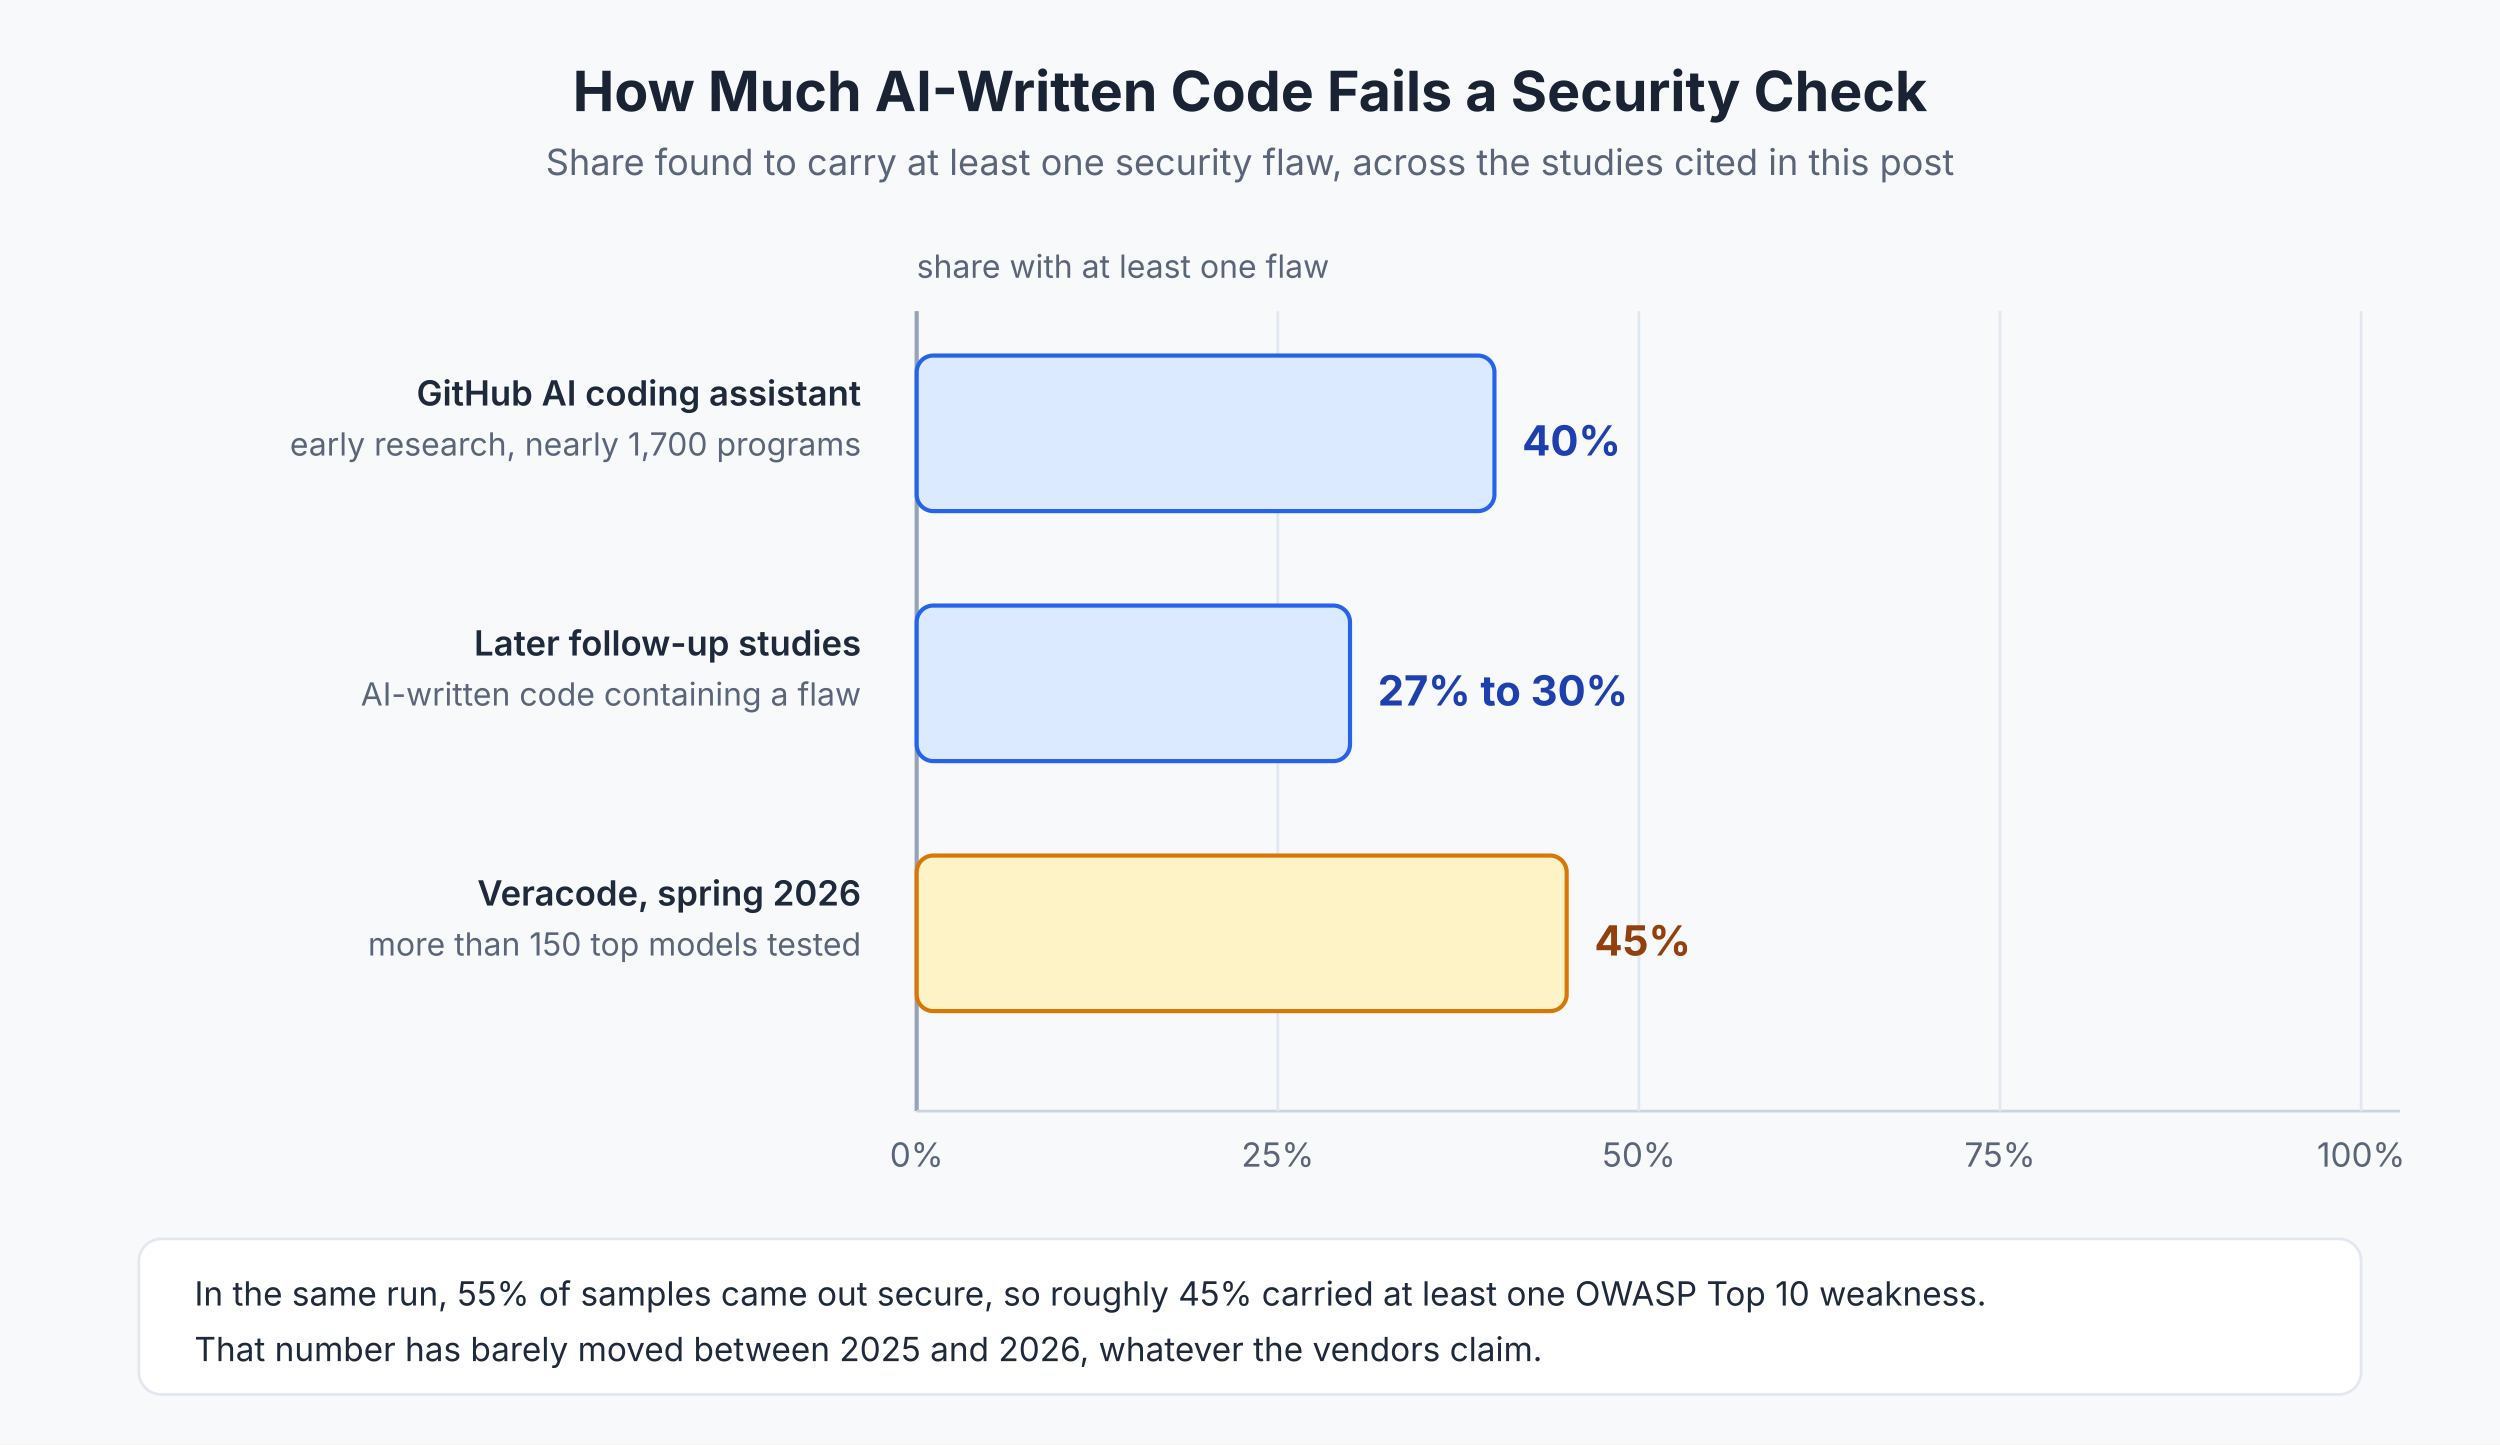
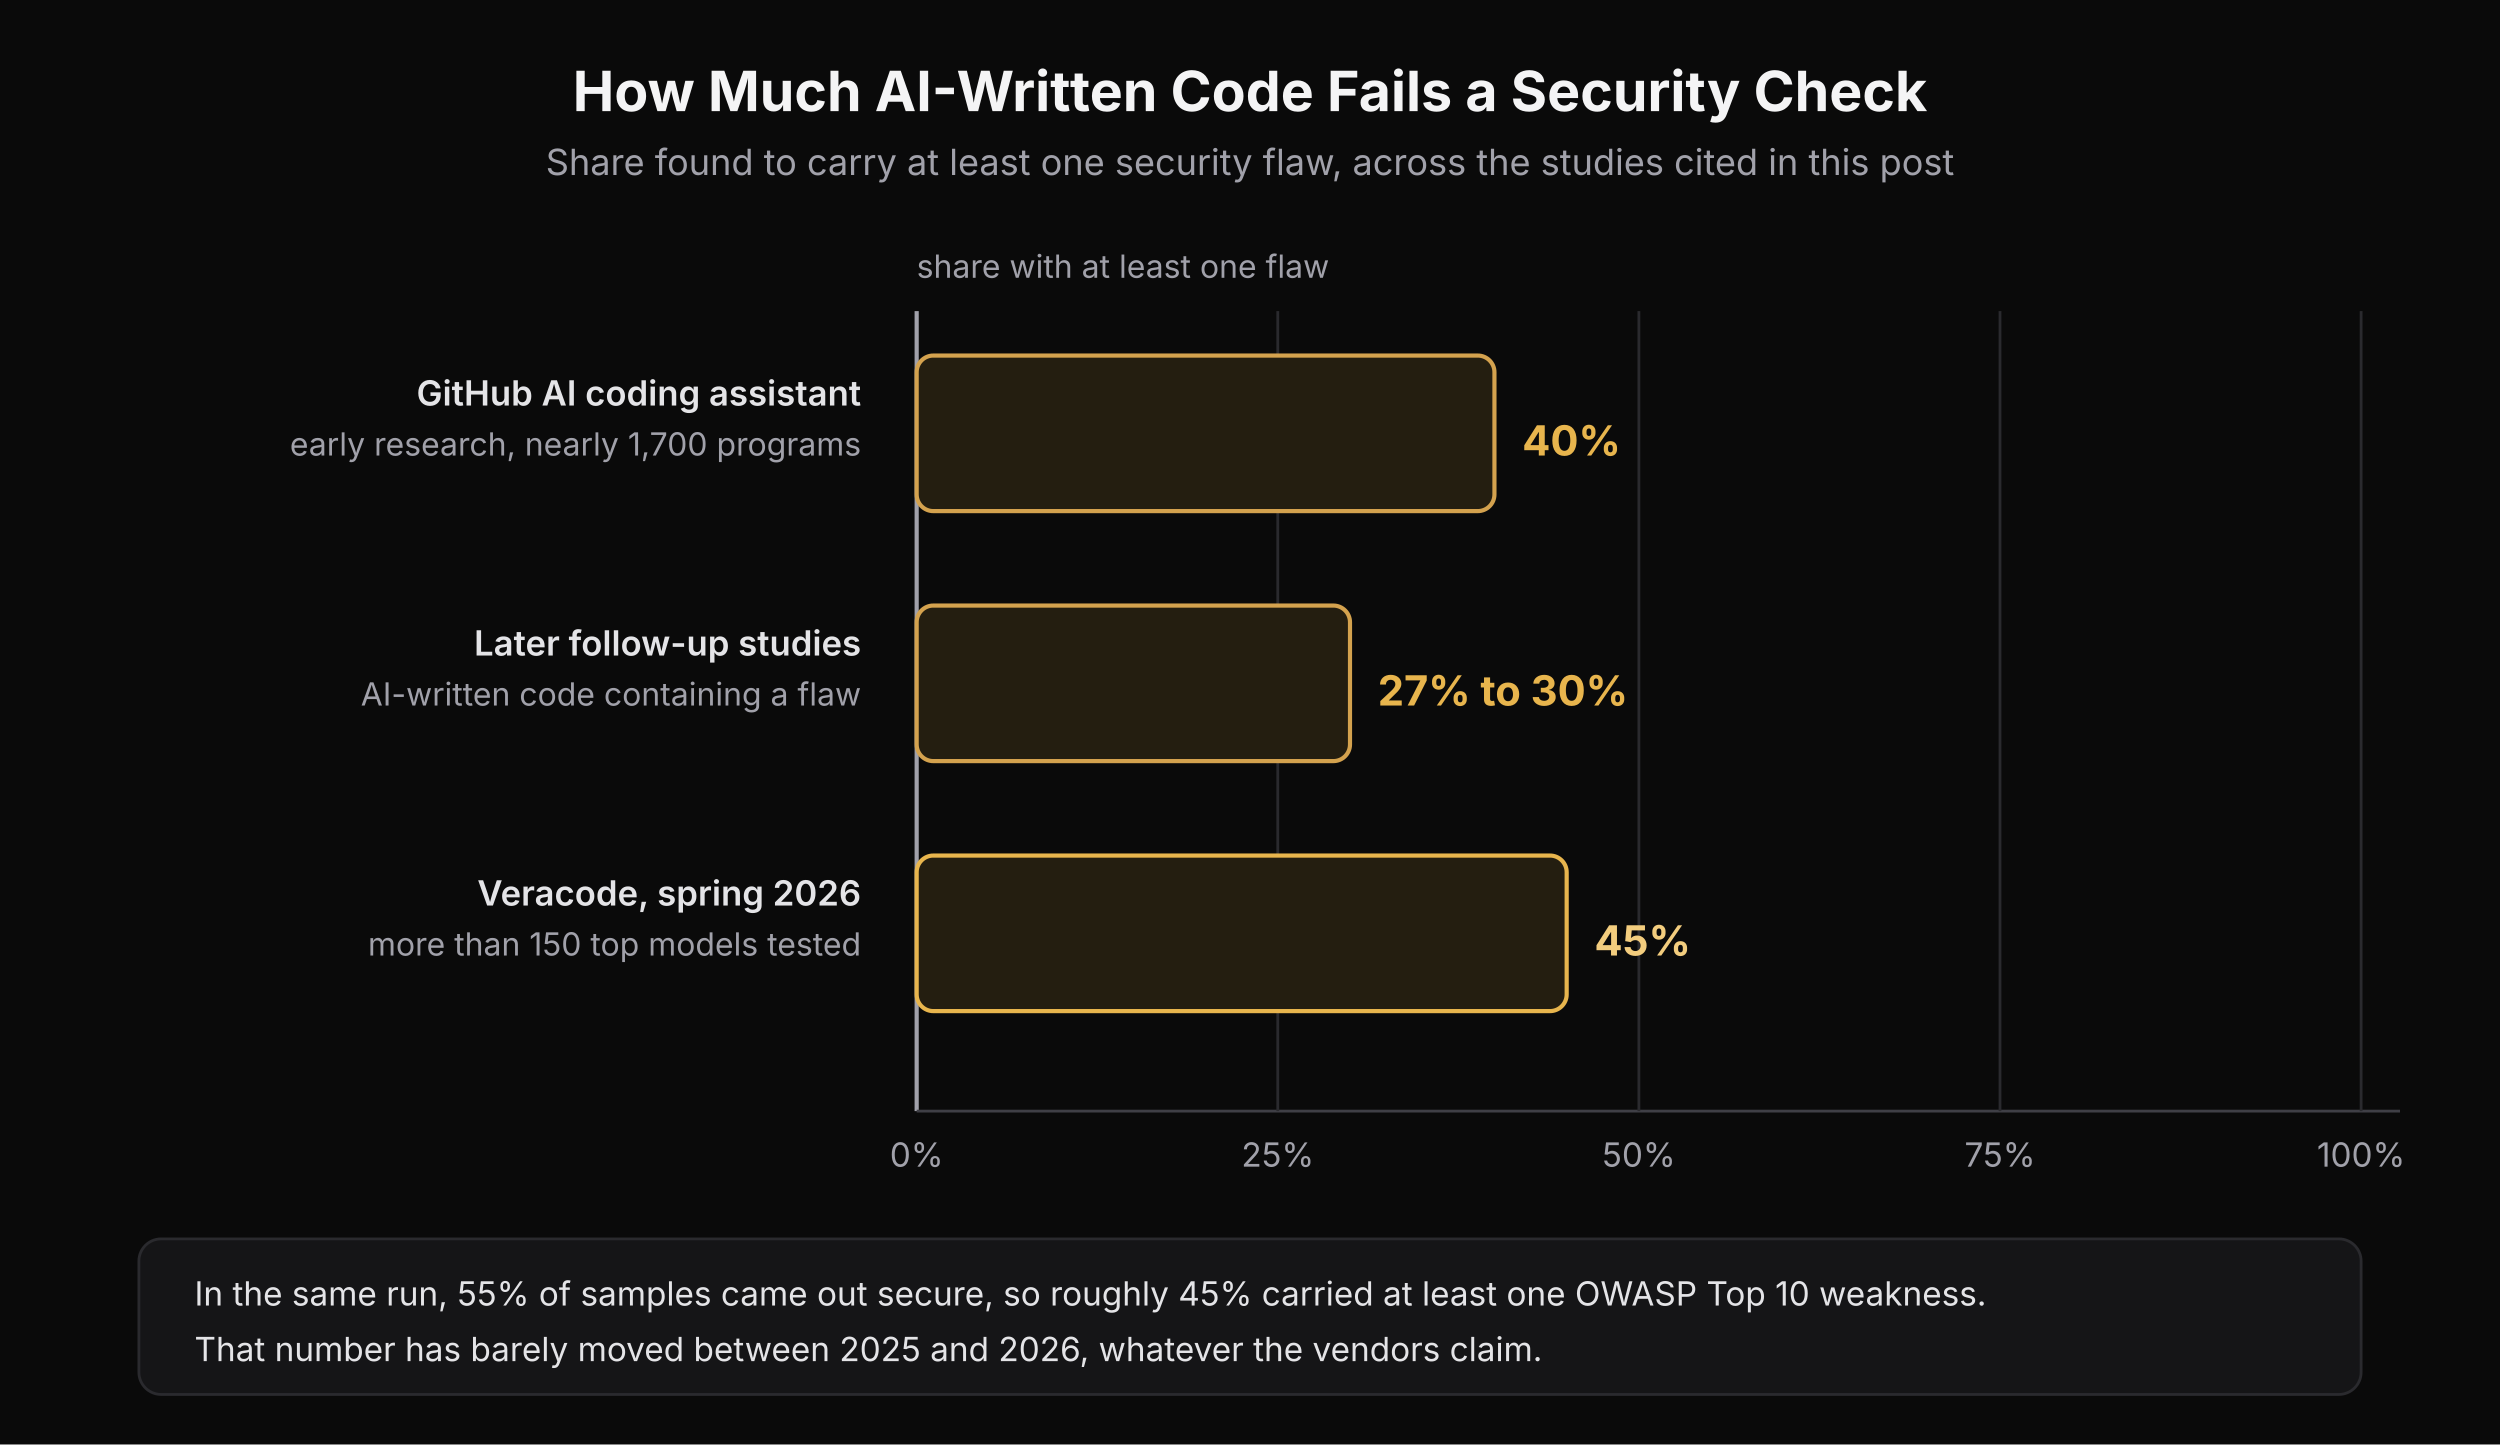
- <svg xmlns="http://www.w3.org/2000/svg" width="900" height="520" viewBox="0 0 900 520" font-family="Inter, system-ui, sans-serif">
+ <svg xmlns="http://www.w3.org/2000/svg" style="background:#0A0A0A" width="900" height="520" viewBox="0 0 900 520" font-family="Geist Variable, Space Grotesk, Inter, system-ui, sans-serif">
  <defs>
    <linearGradient id="boxGrad" x1="0%" y1="0%" x2="0%" y2="100%">
-       <stop offset="0%" style="stop-color:#f8fafc;stop-opacity:1" />
-       <stop offset="100%" style="stop-color:#e2e8f0;stop-opacity:1" />
+       <stop offset="0%" style="stop-color:#0A0A0A;stop-opacity:1" />
+       <stop offset="100%" style="stop-color:#2A2A2E;stop-opacity:1" />
    </linearGradient>
    <filter id="shadow" x="-20%" y="-20%" width="140%" height="140%">
-       <feDropShadow dx="0" dy="2" stdDeviation="3" flood-color="#64748b" flood-opacity="0.25" />
+       <feDropShadow dx="0" dy="2" stdDeviation="3" flood-color="#A1A1AA" flood-opacity="0.25" />
    </filter>
    <marker id="arrow" viewBox="0 0 10 10" refX="9" refY="5" markerWidth="7" markerHeight="7" orient="auto-start-reverse">
-       <path d="M0,0 L10,5 L0,10 z" fill="#41506B" />
+       <path d="M0,0 L10,5 L0,10 z" fill="#A1A1AA" />
    </marker>
  </defs>
-   <rect width="900" height="520" fill="#F8F9FB" />
-   <text x="450" y="40" text-anchor="middle" font-size="20" font-weight="700" fill="#1A2333">How Much AI-Written Code Fails a Security Check</text>
-   <text x="450" y="63" text-anchor="middle" font-size="13" fill="#5A6579">Share found to carry at least one security flaw, across the studies cited in this post</text>
-   <text x="330" y="100" font-size="11.5" fill="#5A6579">share with at least one flaw</text>
-   <line x1="330" y1="112" x2="330" y2="400" stroke="#94A3B8" stroke-width="1.5" />
-   <line x1="330" y1="400" x2="864" y2="400" stroke="#CBD5E1" stroke-width="1" />
-   <line x1="460" y1="112" x2="460" y2="400" stroke="#E2E8F0" stroke-width="1" />
-   <line x1="590" y1="112" x2="590" y2="400" stroke="#E2E8F0" stroke-width="1" />
-   <line x1="720" y1="112" x2="720" y2="400" stroke="#E2E8F0" stroke-width="1" />
-   <line x1="850" y1="112" x2="850" y2="400" stroke="#E2E8F0" stroke-width="1" />
-   <text x="330" y="420" text-anchor="middle" font-size="12" fill="#5A6579">0%</text>
-   <text x="460" y="420" text-anchor="middle" font-size="12" fill="#5A6579">25%</text>
-   <text x="590" y="420" text-anchor="middle" font-size="12" fill="#5A6579">50%</text>
-   <text x="720" y="420" text-anchor="middle" font-size="12" fill="#5A6579">75%</text>
-   <text x="850" y="420" text-anchor="middle" font-size="12" fill="#5A6579">100%</text>
-   <text x="310" y="146" text-anchor="end" font-size="12.5" font-weight="600" fill="#1E293B">GitHub AI coding assistant</text>
-   <text x="310" y="164" text-anchor="end" font-size="11.5" fill="#5A6579">early research, nearly 1,700 programs</text>
-   <rect x="330" y="128" width="208" height="56" rx="6" fill="#DBEAFE" stroke="#2563EB" stroke-width="1.5" />
-   <text x="548" y="164" font-size="15" font-weight="700" fill="#1E40AF">40%</text>
-   <text x="310" y="236" text-anchor="end" font-size="12.5" font-weight="600" fill="#1E293B">Later follow-up studies</text>
-   <text x="310" y="254" text-anchor="end" font-size="11.5" fill="#5A6579">AI-written code containing a flaw</text>
-   <rect x="330" y="218" width="156" height="56" rx="6" fill="#DBEAFE" stroke="#2563EB" stroke-width="1.5" />
-   <text x="496" y="254" font-size="15" font-weight="700" fill="#1E40AF">27% to 30%</text>
-   <text x="310" y="326" text-anchor="end" font-size="12.5" font-weight="600" fill="#1E293B">Veracode, spring 2026</text>
-   <text x="310" y="344" text-anchor="end" font-size="11.5" fill="#5A6579">more than 150 top models tested</text>
-   <rect x="330" y="308" width="234" height="56" rx="6" fill="#FEF3C7" stroke="#D97706" stroke-width="1.5" />
-   <text x="574" y="344" font-size="15" font-weight="700" fill="#92400E">45%</text>
-   <rect x="50" y="446" width="800" height="56" rx="8" fill="#FFFFFF" stroke="#E2E8F0" stroke-width="1" />
-   <text x="70" y="470" font-size="12" fill="#1E293B">In the same run, 55% of samples came out secure, so roughly 45% carried at least one OWASP Top 10 weakness.</text>
-   <text x="70" y="490" font-size="12" fill="#1E293B">That number has barely moved between 2025 and 2026, whatever the vendors claim.</text>
+   <rect width="900" height="520" fill="#0A0A0A" />
+   <text x="450" y="40" text-anchor="middle" font-size="20" font-weight="700" fill="#F4F4F5">How Much AI-Written Code Fails a Security Check</text>
+   <text x="450" y="63" text-anchor="middle" font-size="13" fill="#A1A1AA">Share found to carry at least one security flaw, across the studies cited in this post</text>
+   <text x="330" y="100" font-size="11.5" fill="#A1A1AA">share with at least one flaw</text>
+   <line x1="330" y1="112" x2="330" y2="400" stroke="#A1A1AA" stroke-width="1.5" />
+   <line x1="330" y1="400" x2="864" y2="400" stroke="#3F3F46" stroke-width="1" />
+   <line x1="460" y1="112" x2="460" y2="400" stroke="#2A2A2E" stroke-width="1" />
+   <line x1="590" y1="112" x2="590" y2="400" stroke="#2A2A2E" stroke-width="1" />
+   <line x1="720" y1="112" x2="720" y2="400" stroke="#2A2A2E" stroke-width="1" />
+   <line x1="850" y1="112" x2="850" y2="400" stroke="#2A2A2E" stroke-width="1" />
+   <text x="330" y="420" text-anchor="middle" font-size="12" fill="#A1A1AA">0%</text>
+   <text x="460" y="420" text-anchor="middle" font-size="12" fill="#A1A1AA">25%</text>
+   <text x="590" y="420" text-anchor="middle" font-size="12" fill="#A1A1AA">50%</text>
+   <text x="720" y="420" text-anchor="middle" font-size="12" fill="#A1A1AA">75%</text>
+   <text x="850" y="420" text-anchor="middle" font-size="12" fill="#A1A1AA">100%</text>
+   <text x="310" y="146" text-anchor="end" font-size="12.5" font-weight="600" fill="#E4E4E7">GitHub AI coding assistant</text>
+   <text x="310" y="164" text-anchor="end" font-size="11.5" fill="#A1A1AA">early research, nearly 1,700 programs</text>
+   <rect x="330" y="128" width="208" height="56" rx="6" fill="#241E10" stroke="#D4A24E" stroke-width="1.5" />
+   <text x="548" y="164" font-size="15" font-weight="700" fill="#E8B54D">40%</text>
+   <text x="310" y="236" text-anchor="end" font-size="12.5" font-weight="600" fill="#E4E4E7">Later follow-up studies</text>
+   <text x="310" y="254" text-anchor="end" font-size="11.5" fill="#A1A1AA">AI-written code containing a flaw</text>
+   <rect x="330" y="218" width="156" height="56" rx="6" fill="#241E10" stroke="#D4A24E" stroke-width="1.5" />
+   <text x="496" y="254" font-size="15" font-weight="700" fill="#E8B54D">27% to 30%</text>
+   <text x="310" y="326" text-anchor="end" font-size="12.5" font-weight="600" fill="#E4E4E7">Veracode, spring 2026</text>
+   <text x="310" y="344" text-anchor="end" font-size="11.5" fill="#A1A1AA">more than 150 top models tested</text>
+   <rect x="330" y="308" width="234" height="56" rx="6" fill="#241E10" stroke="#E8B54D" stroke-width="1.5" />
+   <text x="574" y="344" font-size="15" font-weight="700" fill="#F3CD7E">45%</text>
+   <rect x="50" y="446" width="800" height="56" rx="8" fill="#151517" stroke="#2A2A2E" stroke-width="1" />
+   <text x="70" y="470" font-size="12" fill="#E4E4E7">In the same run, 55% of samples came out secure, so roughly 45% carried at least one OWASP Top 10 weakness.</text>
+   <text x="70" y="490" font-size="12" fill="#E4E4E7">That number has barely moved between 2025 and 2026, whatever the vendors claim.</text>
</svg>
